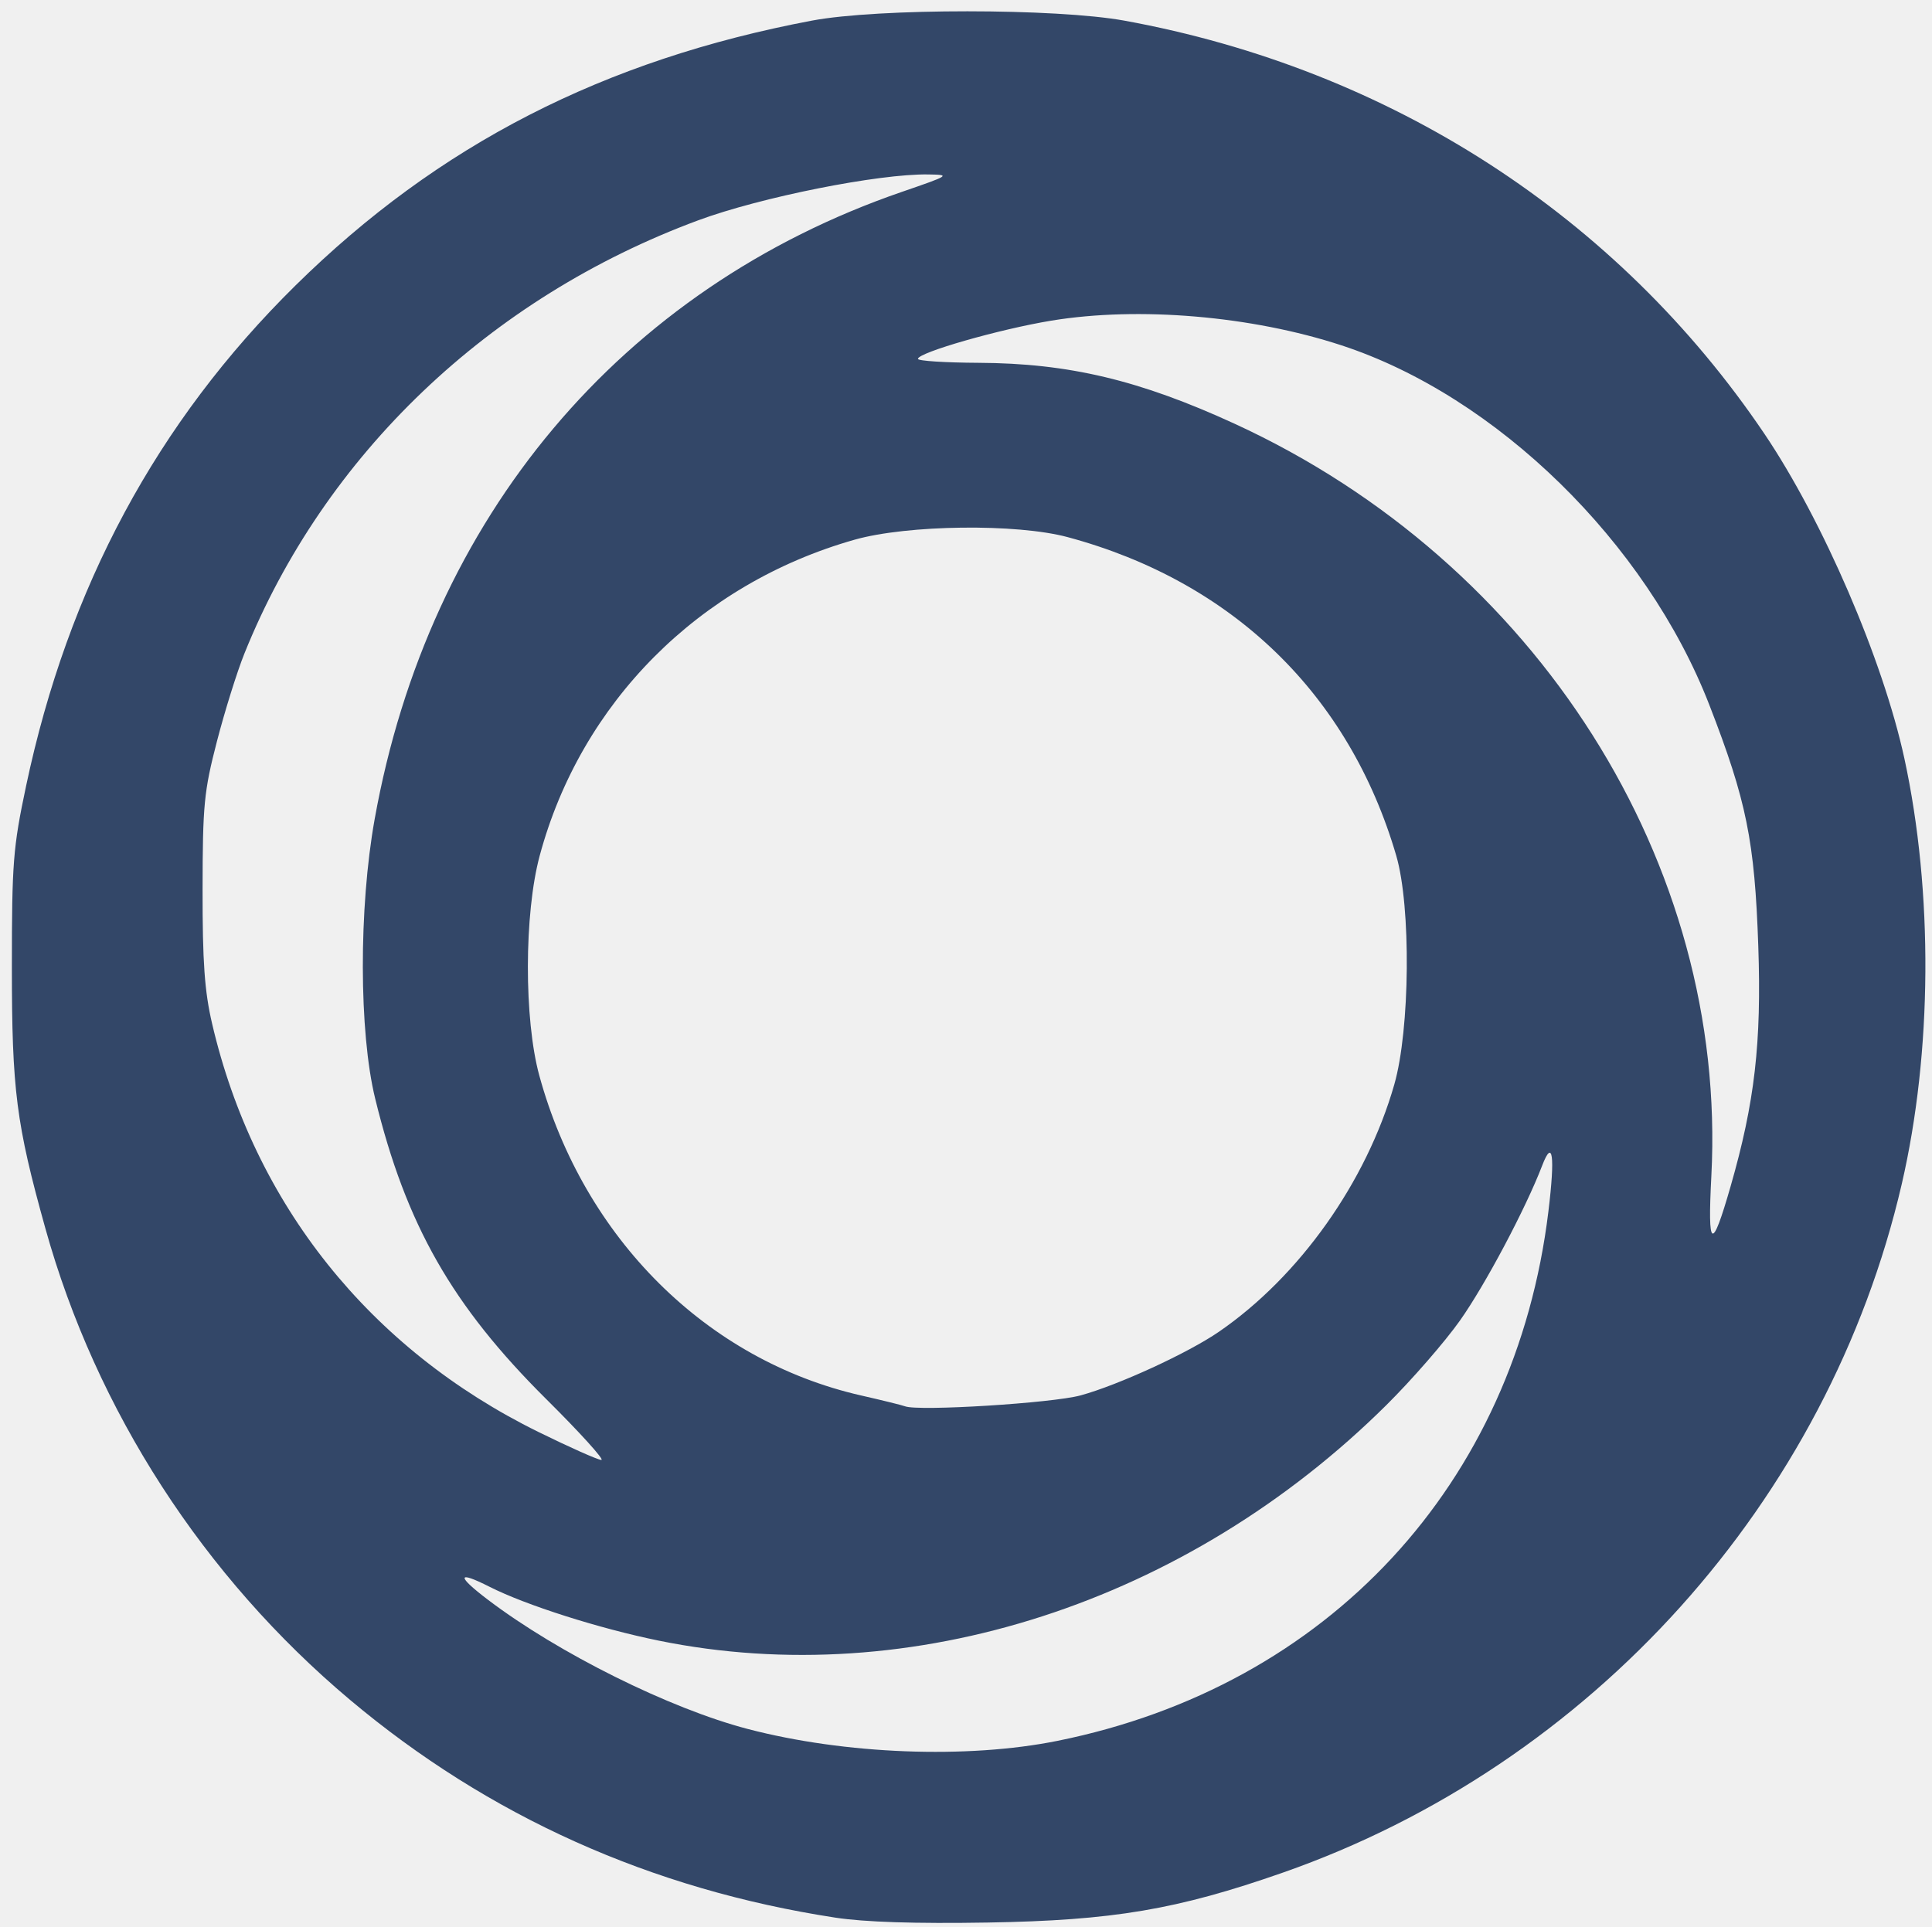
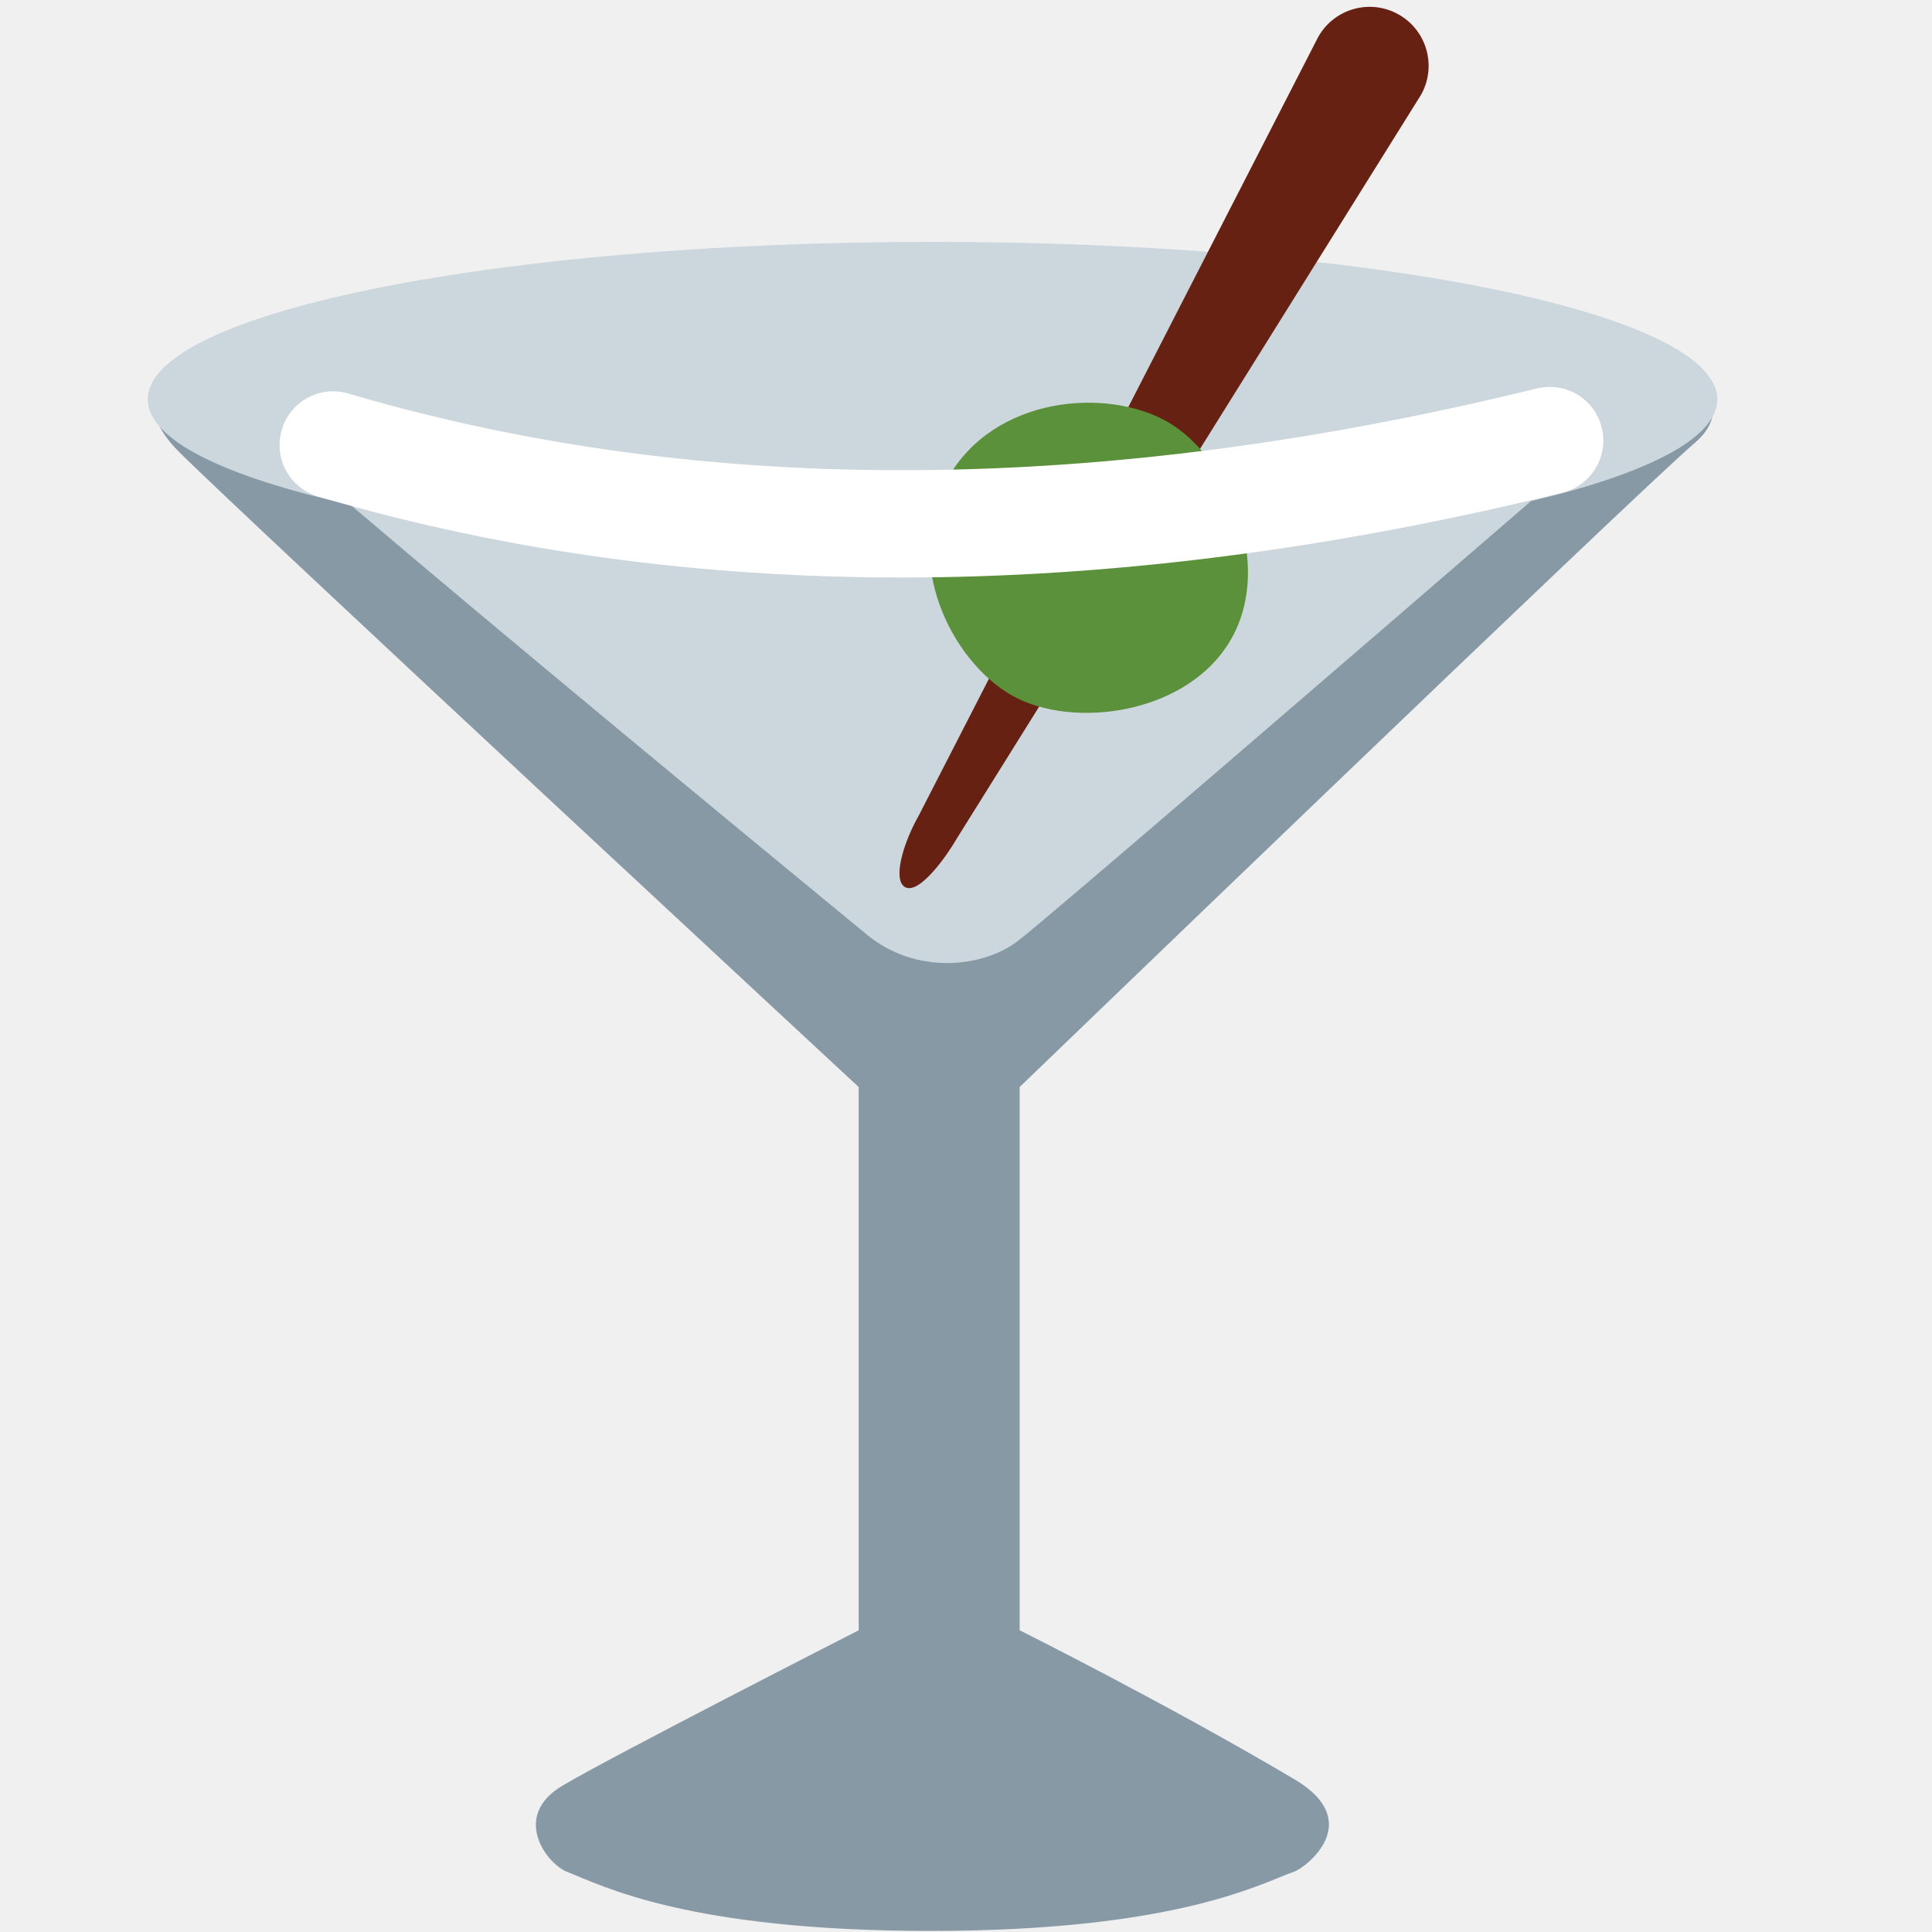
- <svg xmlns="http://www.w3.org/2000/svg" version="1.1" id="svg1" width="374" height="373" viewBox="0 0 374 373">
-   <g id="g1">
-     <path style="fill:#334768;fill-opacity:1" d="M 161.694,371.288 C 126.084,365.822 94.612,351.694 67.753,329.119 39.405,305.292 18.615,273.112 8.785,237.845 3.125,217.538 2.298,211.082 2.299,187.194 c 10e-4,-20.167 0.23,-23.083 2.747,-35 C 13.174,113.721 30.404,81.693 57.173,55.3 84.823,28.038 116.874,11.595 157.194,3.988 c 12.753,-2.406 47.29,-2.398 60.5,0.015 51.383,9.385 95.409,37.82 123.877,80.009 11.306,16.755 22.959,43.798 27.086,62.861 5.597,25.851 5.402,56.861 -0.519,82.407 -14.226,61.38 -60.084,112.403 -119.8,133.294 -20.477,7.164 -32.856,9.258 -57.145,9.666 -13.978,0.235 -23.842,-0.083 -29.5,-0.952 z m 43,-34.225 c 52.375,-10.56 88.638,-49.677 95.052,-102.532 1.309,-10.784 0.839,-14.205 -1.214,-8.843 -3.183,8.313 -11.016,23.077 -15.918,30.005 -2.919,4.125 -9.317,11.477 -14.218,16.338 -38.6,38.282 -92.01,55.582 -140.866,45.628 -11.523,-2.348 -25.757,-6.879 -32.766,-10.43 -6.325,-3.205 -6.442,-2.141 -0.278,2.535 13.631,10.339 35.155,21.045 50.241,24.991 18.823,4.923 42.482,5.833 59.966,2.308 z m -98.901,-66.119 c -18.29,-18.162 -27.191,-33.795 -33.168,-58.25 -3.144,-12.864 -3.188,-36.859 -0.1,-54.081 10.483,-58.46 47.718,-102.764 102.09,-121.472 9.293,-3.197 9.444,-3.298 5.079,-3.366 -9.598,-0.149 -32.416,4.4 -44.5,8.871 -40.522,14.995 -72.4,45.428 -87.889,83.907 -1.408,3.498 -3.8,11.148 -5.314,17 -2.504,9.672 -2.756,12.278 -2.776,28.64 -0.017,14.09 0.384,19.738 1.843,26 8.148,34.977 30.52,62.984 63.136,79.043 6.05,2.979 11.547,5.425 12.216,5.436 0.669,0.011 -4.109,-5.267 -10.617,-11.73 z m 103.401,-0.773 c 7.334,-2.01 20.784,-8.201 26.779,-12.325 15.591,-10.727 28.524,-28.966 33.936,-47.86 3.055,-10.665 3.262,-34.43 0.386,-44.291 -9.098,-31.201 -31.671,-53.097 -63.601,-61.694 -9.878,-2.66 -31.021,-2.406 -41.259,0.495 -30.091,8.526 -52.976,31.5 -60.964,61.2 -3.017,11.216 -3.049,31.68 -0.068,42.565 8.618,31.466 32.415,55.124 62.291,61.927 4.125,0.939 7.95,1.883 8.5,2.097 2.569,1.001 28.524,-0.612 34,-2.113 z m 125.82,-40.477 c 4.673,-16.256 5.999,-27.762 5.359,-46.49 -0.697,-20.397 -2.279,-28.189 -9.49,-46.752 -12.215,-31.443 -41.174,-59.751 -71.189,-69.586 -17.4,-5.702 -39.254,-7.564 -56.156,-4.786 -10.046,1.651 -25.845,6.18 -25.843,7.408 7.6e-4,0.389 5.288,0.73 11.75,0.76 17.447,0.079 31.176,3.348 49.568,11.802 58.475,26.879 95.422,85.186 92.275,145.623 -0.745,14.309 0.068,14.75 3.726,2.022 z" id="path1" />
-   </g>
+ <svg xmlns="http://www.w3.org/2000/svg" viewBox="0 0 36 36">
+   <path fill="#8899A6" d="M19 20.255S30.458 9.214 31.583 8.25 30.875 6 28.626 6H6.129c-1.125 0-4.483.729-2.796 2.417C4.537 9.62 16 20.255 16 20.255v10.123s-4.584 2.34-5.498 2.883c-.984.562-.33 1.462.063 1.617.656.258 2.253 1.102 6.78 1.102 4.641 0 6.202-.914 6.765-1.102.217-.072 1.347-.932.011-1.723C21.743 31.747 19 30.378 19 30.378V20.255z" />
+   <path fill="#CCD6DD" d="M32 7.442c0-1.622-6.547-2.935-14.623-2.935S2.754 5.82 2.754 7.442c0 .756 1.436 1.443 3.775 1.963 2.746 2.341 7.298 6.098 9.627 8.013.9.741 2.135.623 2.801.123.503-.377 6.606-5.643 9.57-8.203C30.69 8.827 32 8.166 32 7.442z" />
+   <path fill="#662113" d="M16.868 16.532c-.237-.125-.05-.8.248-1.328L24.564.686c.3-.529.97-.715 1.498-.416.529.299.714.969.416 1.498l-8.667 13.885c-.15.264-.674 1.02-.943.879z" />
+   <path fill="#5C913B" d="M21.745 7.855c1.133.639 1.996 2.636 1.2 4.046-.797 1.411-2.954 1.699-4.087 1.059-1.132-.64-2.065-2.515-1.199-4.046.865-1.531 2.953-1.699 4.086-1.059z" />
+   <path fill="#FFF" d="M16.797 10.761c-3.775 0-7.361-.49-10.737-1.471l-.129-.037c-.531-.153-.836-.708-.683-1.238.152-.531.705-.837 1.238-.684l.132.039c6.533 1.898 13.942 1.855 22.018-.132.543-.13 1.079.196 1.21.732.132.536-.195 1.078-.731 1.21-4.289 1.054-8.404 1.581-12.318 1.581z" />
</svg>
